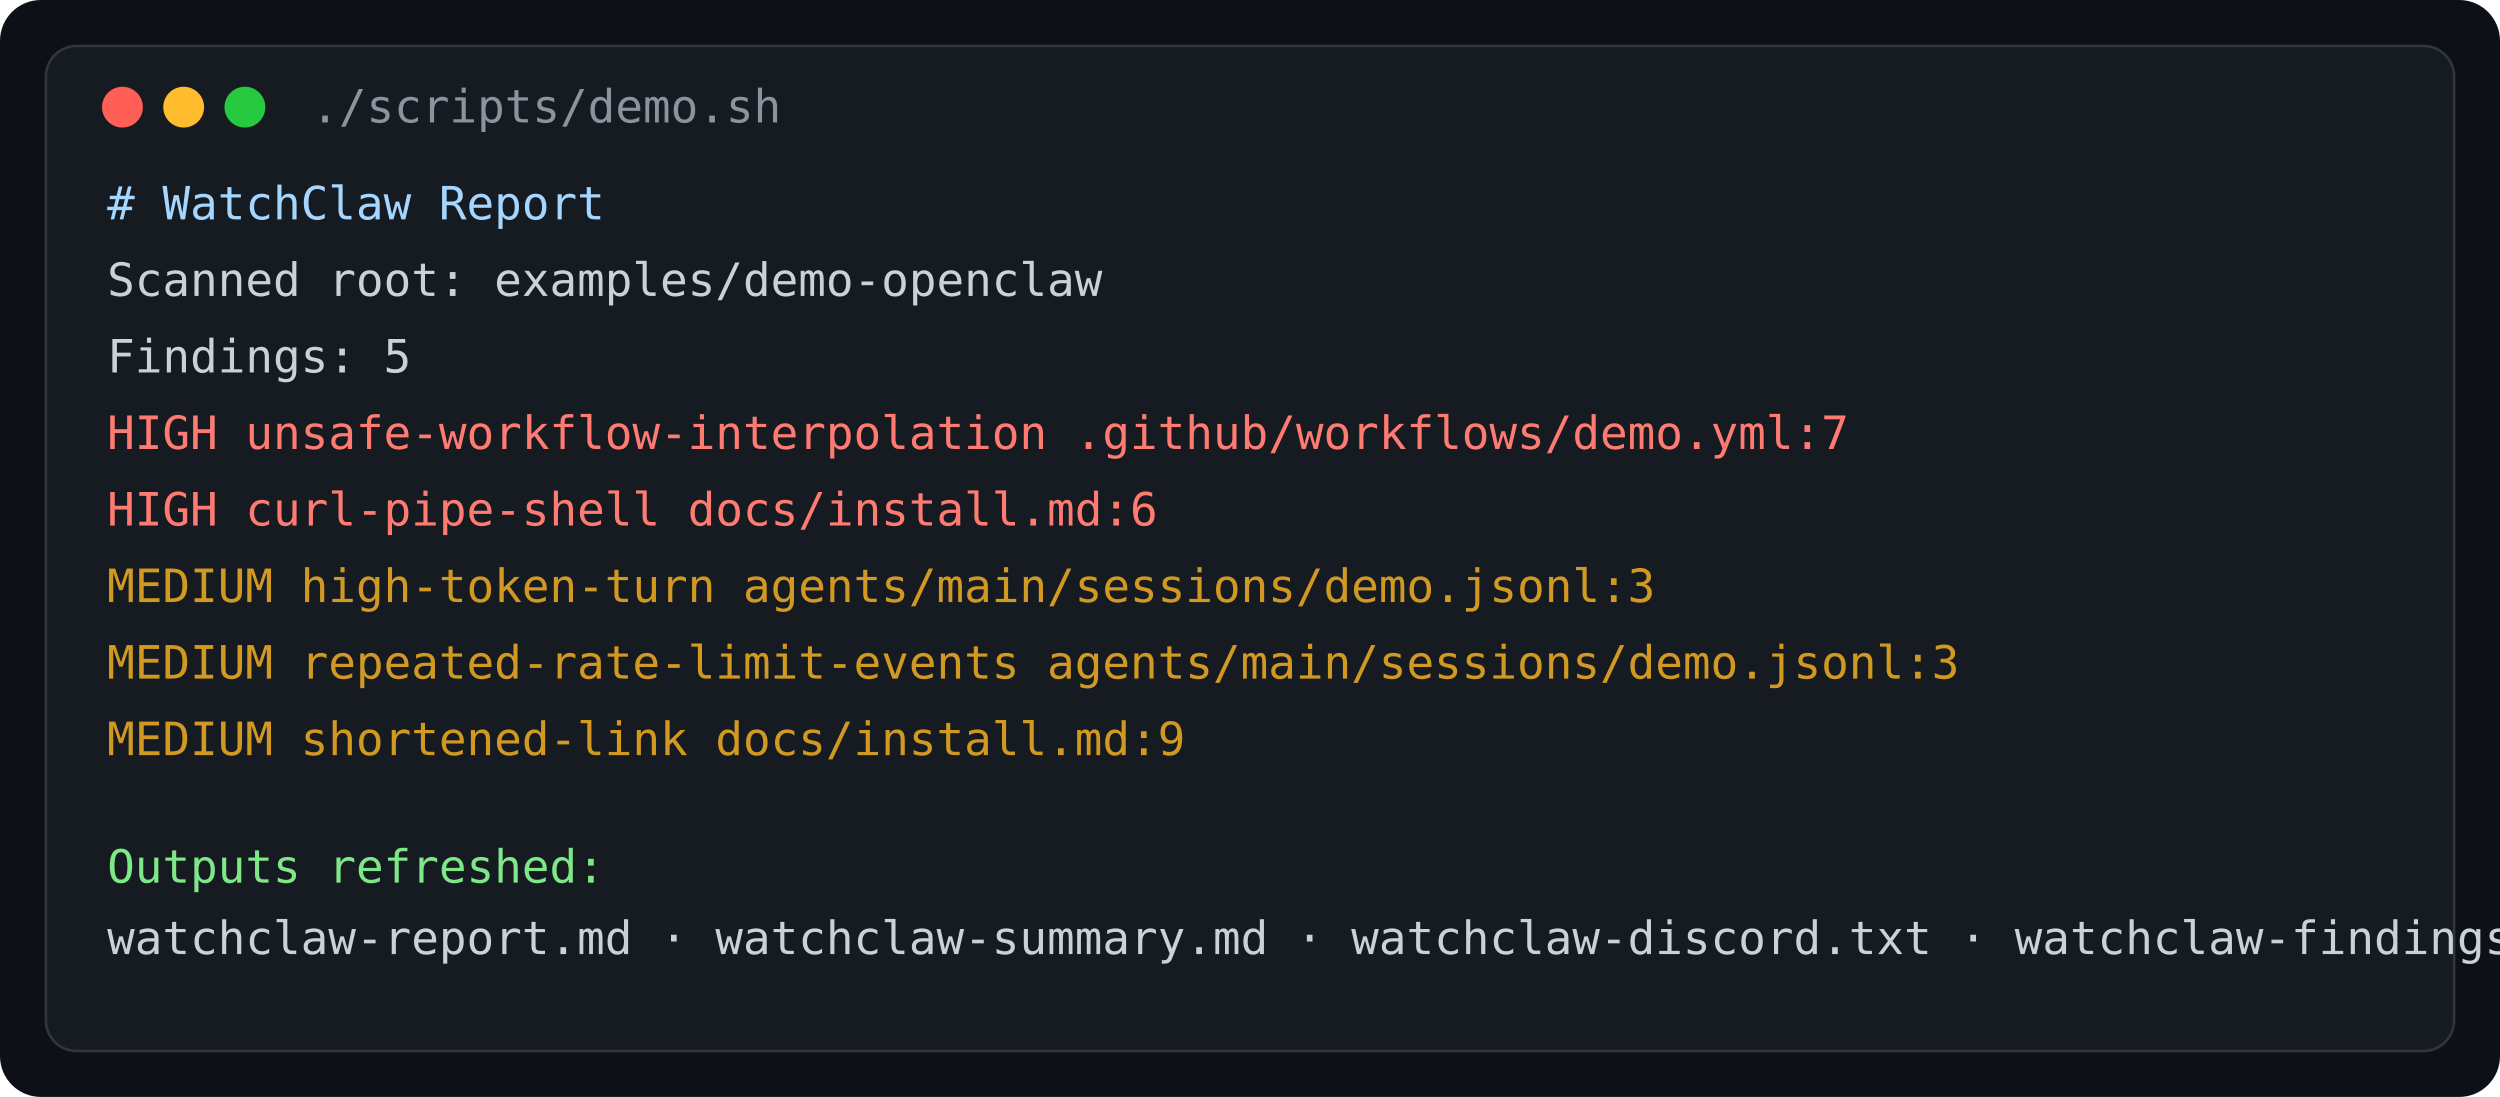
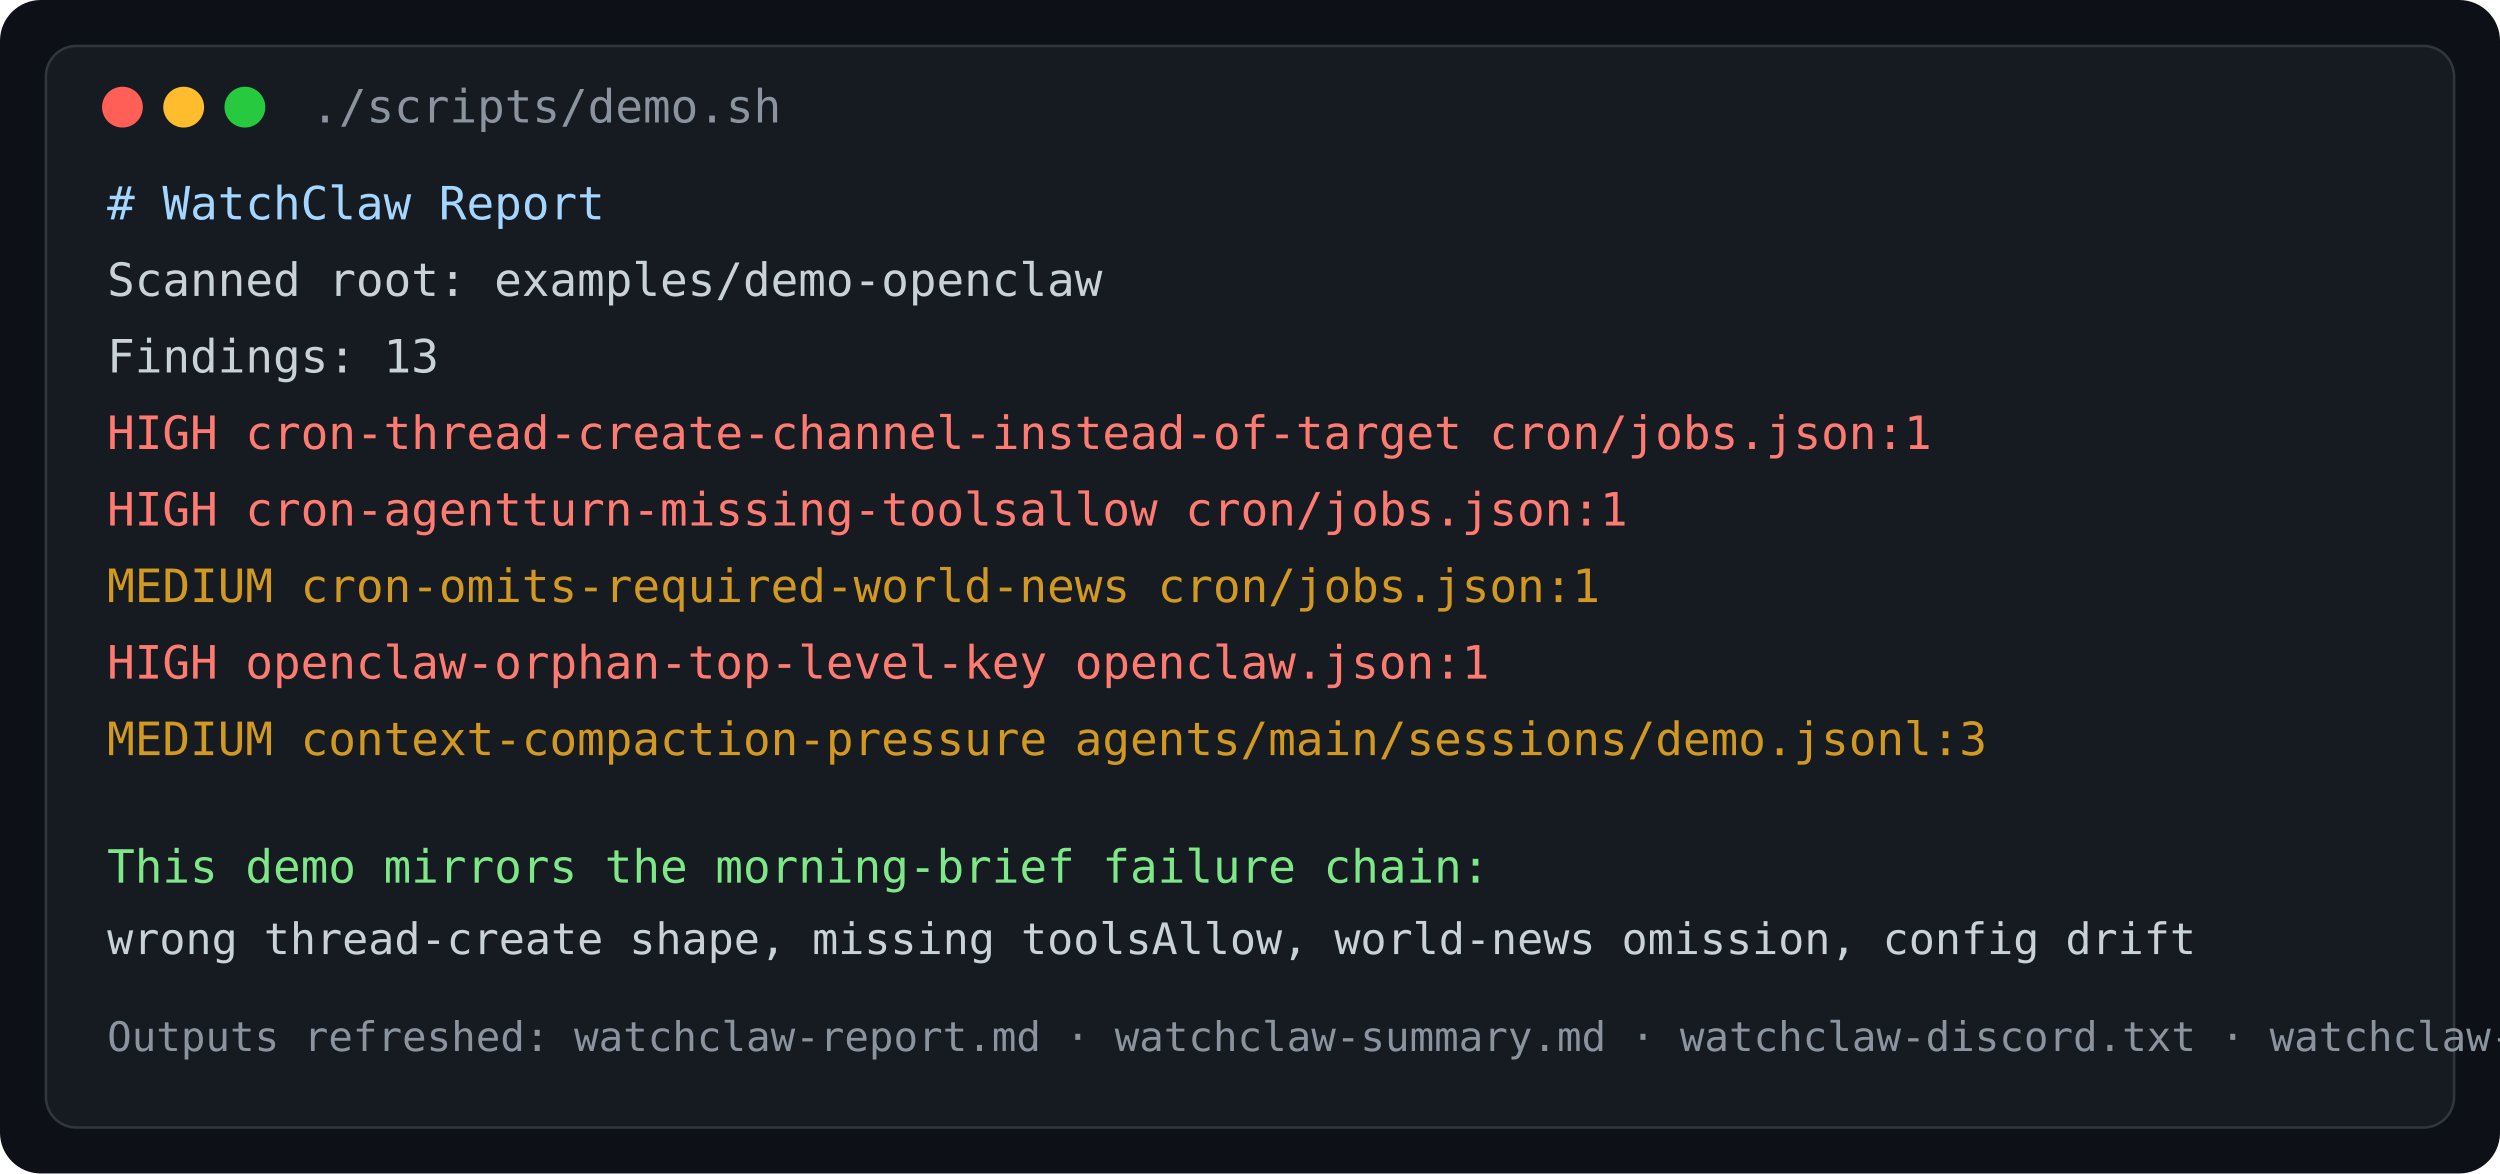
- <svg xmlns="http://www.w3.org/2000/svg" width="980" height="430" viewBox="0 0 980 430" role="img" aria-label="WatchClaw terminal demo">
-   <rect width="980" height="430" fill="#0d1117" rx="16" />
-   <rect x="18" y="18" width="944" height="394" fill="#161b22" stroke="#30363d" rx="12" />
+ <svg xmlns="http://www.w3.org/2000/svg" width="980" height="460" viewBox="0 0 980 460" role="img" aria-label="WatchClaw terminal demo">
+   <rect width="980" height="460" fill="#0d1117" rx="16" />
+   <rect x="18" y="18" width="944" height="424" fill="#161b22" stroke="#30363d" rx="12" />
  <circle cx="48" cy="42" r="8" fill="#ff5f56" />
  <circle cx="72" cy="42" r="8" fill="#ffbd2e" />
  <circle cx="96" cy="42" r="8" fill="#27c93f" />
  <text x="122" y="48" fill="#8b949e" font-family="ui-monospace, SFMono-Regular, Menlo, Consolas, monospace" font-size="18">./scripts/demo.sh</text>
  <text x="42" y="86" fill="#a5d6ff" font-family="ui-monospace, SFMono-Regular, Menlo, Consolas, monospace" font-size="18"># WatchClaw Report</text>
  <text x="42" y="116" fill="#c9d1d9" font-family="ui-monospace, SFMono-Regular, Menlo, Consolas, monospace" font-size="18">Scanned root: examples/demo-openclaw</text>
-   <text x="42" y="146" fill="#c9d1d9" font-family="ui-monospace, SFMono-Regular, Menlo, Consolas, monospace" font-size="18">Findings: 5</text>
-   <text x="42" y="176" fill="#ff7b72" font-family="ui-monospace, SFMono-Regular, Menlo, Consolas, monospace" font-size="18">HIGH   unsafe-workflow-interpolation   .github/workflows/demo.yml:7</text>
-   <text x="42" y="206" fill="#ff7b72" font-family="ui-monospace, SFMono-Regular, Menlo, Consolas, monospace" font-size="18">HIGH   curl-pipe-shell                docs/install.md:6</text>
-   <text x="42" y="236" fill="#d29922" font-family="ui-monospace, SFMono-Regular, Menlo, Consolas, monospace" font-size="18">MEDIUM high-token-turn                agents/main/sessions/demo.jsonl:3</text>
-   <text x="42" y="266" fill="#d29922" font-family="ui-monospace, SFMono-Regular, Menlo, Consolas, monospace" font-size="18">MEDIUM repeated-rate-limit-events     agents/main/sessions/demo.jsonl:3</text>
-   <text x="42" y="296" fill="#d29922" font-family="ui-monospace, SFMono-Regular, Menlo, Consolas, monospace" font-size="18">MEDIUM shortened-link                 docs/install.md:9</text>
-   <text x="42" y="346" fill="#7ee787" font-family="ui-monospace, SFMono-Regular, Menlo, Consolas, monospace" font-size="18">Outputs refreshed:</text>
-   <text x="42" y="374" fill="#c9d1d9" font-family="ui-monospace, SFMono-Regular, Menlo, Consolas, monospace" font-size="18">watchclaw-report.md · watchclaw-summary.md · watchclaw-discord.txt · watchclaw-findings.json</text>
+   <text x="42" y="146" fill="#c9d1d9" font-family="ui-monospace, SFMono-Regular, Menlo, Consolas, monospace" font-size="18">Findings: 13</text>
+   <text x="42" y="176" fill="#ff7b72" font-family="ui-monospace, SFMono-Regular, Menlo, Consolas, monospace" font-size="18">HIGH   cron-thread-create-channel-instead-of-target   cron/jobs.json:1</text>
+   <text x="42" y="206" fill="#ff7b72" font-family="ui-monospace, SFMono-Regular, Menlo, Consolas, monospace" font-size="18">HIGH   cron-agentturn-missing-toolsallow            cron/jobs.json:1</text>
+   <text x="42" y="236" fill="#d29922" font-family="ui-monospace, SFMono-Regular, Menlo, Consolas, monospace" font-size="18">MEDIUM cron-omits-required-world-news              cron/jobs.json:1</text>
+   <text x="42" y="266" fill="#ff7b72" font-family="ui-monospace, SFMono-Regular, Menlo, Consolas, monospace" font-size="18">HIGH   openclaw-orphan-top-level-key               openclaw.json:1</text>
+   <text x="42" y="296" fill="#d29922" font-family="ui-monospace, SFMono-Regular, Menlo, Consolas, monospace" font-size="18">MEDIUM context-compaction-pressure                 agents/main/sessions/demo.jsonl:3</text>
+   <text x="42" y="346" fill="#7ee787" font-family="ui-monospace, SFMono-Regular, Menlo, Consolas, monospace" font-size="18">This demo mirrors the morning-brief failure chain:</text>
+   <text x="42" y="374" fill="#c9d1d9" font-family="ui-monospace, SFMono-Regular, Menlo, Consolas, monospace" font-size="17">wrong thread-create shape, missing toolsAllow, world-news omission, config drift</text>
+   <text x="42" y="412" fill="#8b949e" font-family="ui-monospace, SFMono-Regular, Menlo, Consolas, monospace" font-size="16">Outputs refreshed: watchclaw-report.md · watchclaw-summary.md · watchclaw-discord.txt · watchclaw-findings.json</text>
</svg>
